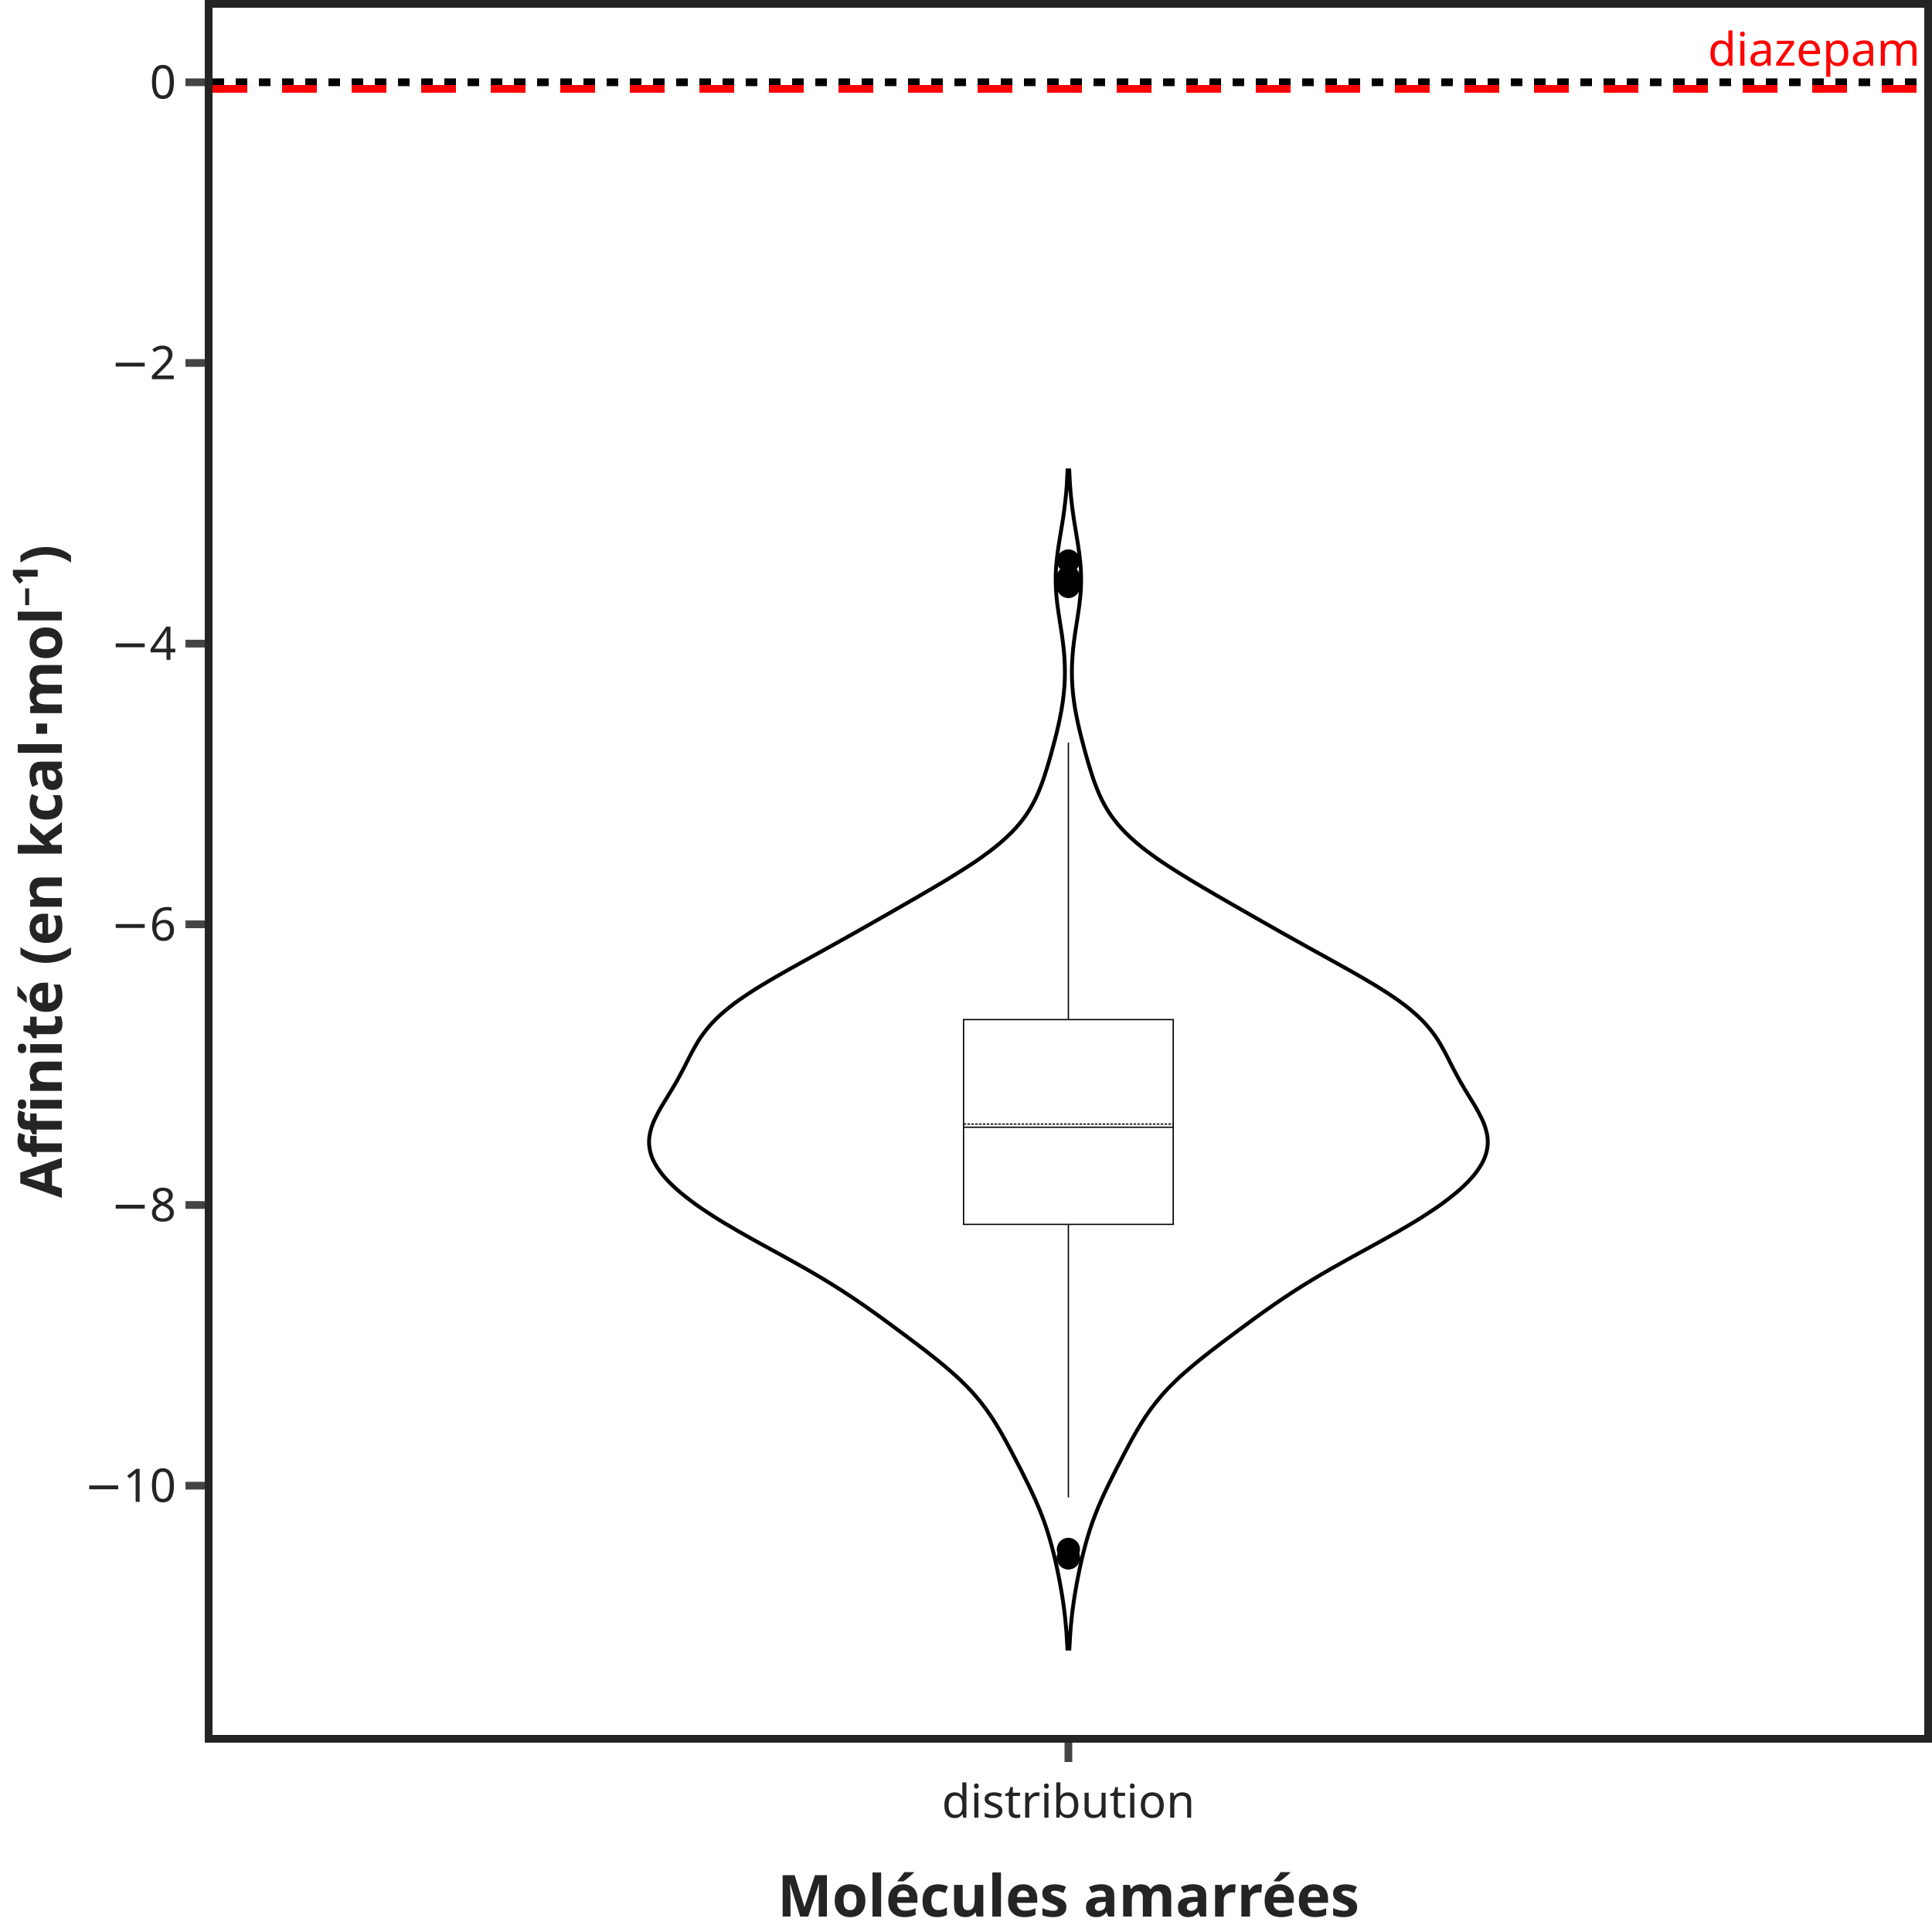
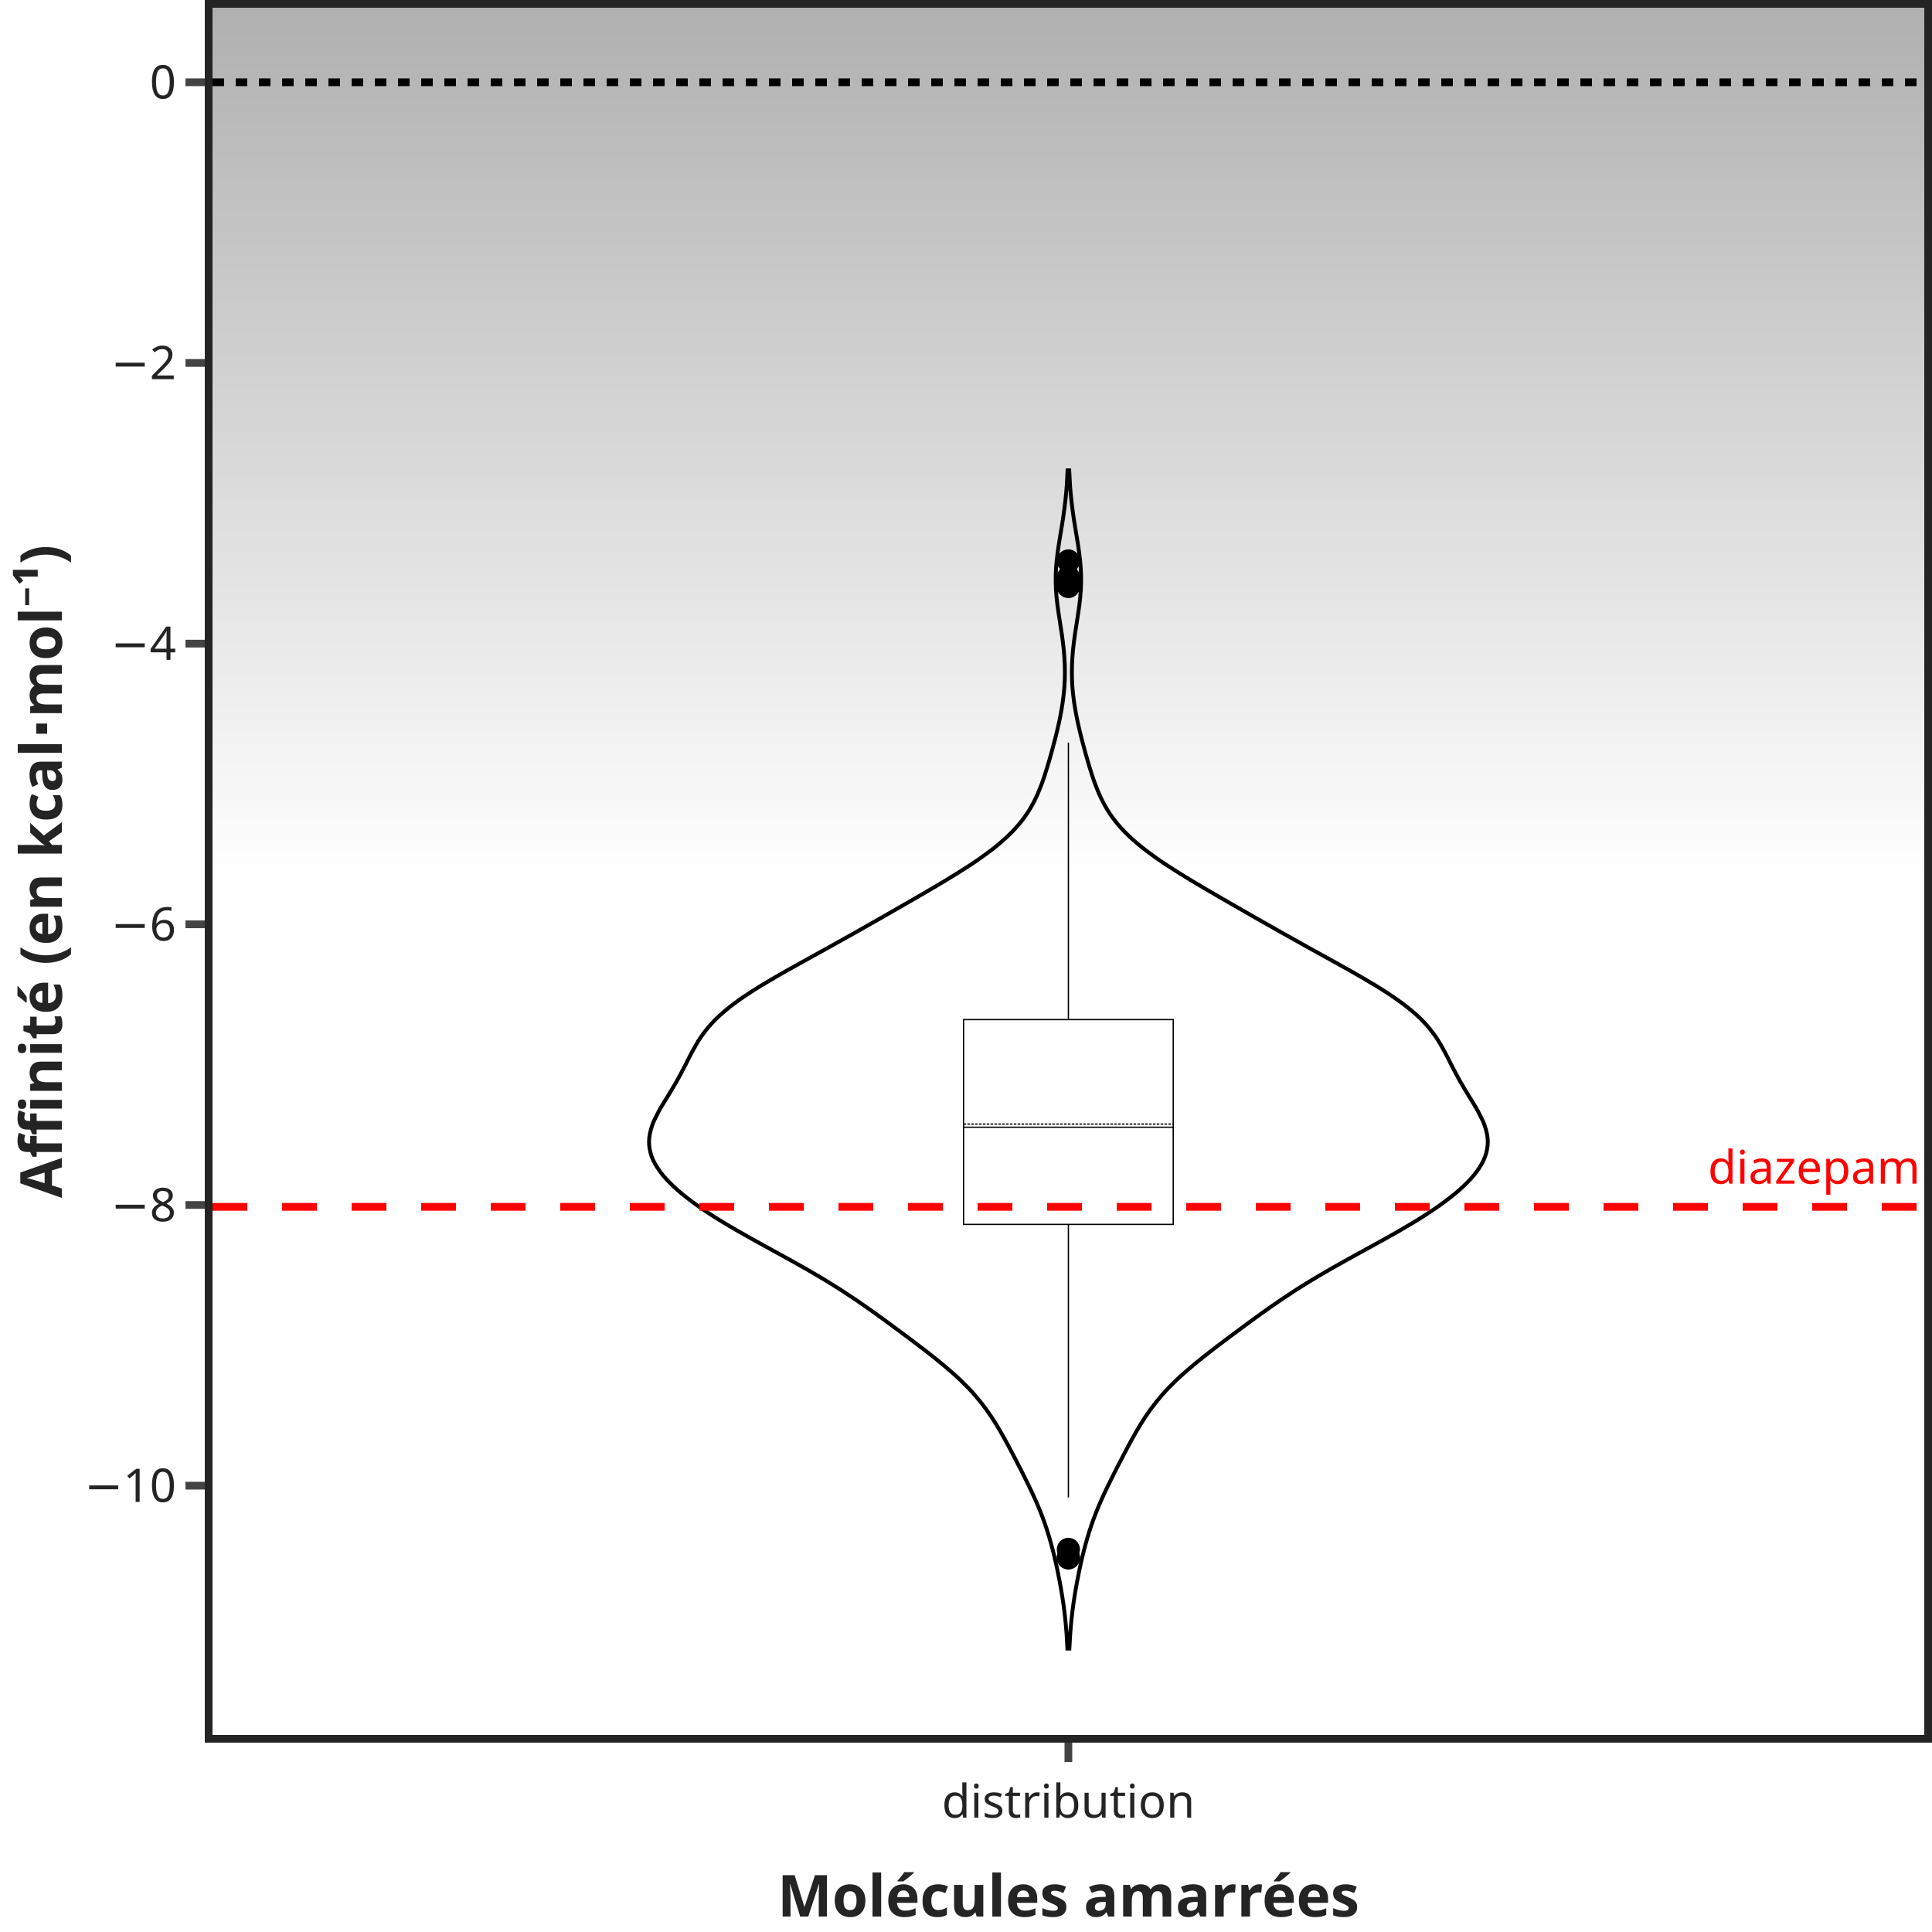
- <svg xmlns="http://www.w3.org/2000/svg" class="main-svg" width="1500" height="1500" style="" viewBox="0 0 500 500">
-   <rect x="0" y="0" width="500" height="500" style="fill: rgb(255, 255, 255); fill-opacity: 1;" />
+ <svg xmlns="http://www.w3.org/2000/svg" xmlns:xlink="http://www.w3.org/1999/xlink" class="main-svg" width="1500" height="1500" style="" viewBox="0 0 500 500" version="1.1" id="svg83">
+   <rect x="53" y="0" width="447" height="451" style="fill:url(#linearGradient84);fill-opacity:1;stroke-width:1" id="rect1" />
  <defs id="defs-fca5dc">
-     <g class="clips">
+     <linearGradient id="linearGradient83">
+       <stop style="stop-color:#b0b0b0;stop-opacity:1;" offset="0" id="stop83" />
+       <stop style="stop-color:#ffffff;stop-opacity:1;" offset="0.505" id="stop84" />
+     </linearGradient>
+     <g class="clips" id="g5">
      <clipPath id="clipfca5dcxyplot" class="plotclip">
-         <rect width="443" height="447" />
+         <rect width="443" height="447" id="rect2" />
      </clipPath>
      <clipPath class="axesclip" id="clipfca5dcx">
-         <rect x="55" y="0" width="443" height="500" />
+         <rect x="55" y="0" width="443" height="500" id="rect3" />
      </clipPath>
      <clipPath class="axesclip" id="clipfca5dcy">
-         <rect x="0" y="2" width="500" height="447" />
+         <rect x="0" y="2" width="500" height="447" id="rect4" />
      </clipPath>
      <clipPath class="axesclip" id="clipfca5dcxy">
-         <rect x="55" y="2" width="443" height="447" />
+         <rect x="55" y="2" width="443" height="447" id="rect5" />
      </clipPath>
    </g>
-     <g class="gradients" />
-     <g class="patterns" />
+     <g class="gradients" id="g6" />
+     <g class="patterns" id="g7" />
+     <linearGradient xlink:href="#linearGradient83" id="linearGradient84" x1="276.5" y1="2" x2="276.5" y2="449" gradientUnits="userSpaceOnUse" />
  </defs>
-   <g class="bglayer" />
-   <g class="layer-below">
-     <g class="imagelayer" />
-     <g class="shapelayer" />
+   <g class="bglayer" id="g8" />
+   <g class="layer-below" id="g11">
+     <g class="imagelayer" id="g9" />
+     <g class="shapelayer" id="g10" />
  </g>
-   <g class="cartesianlayer">
-     <g class="subplot xy">
-       <g class="layer-subplot">
-         <g class="shapelayer" />
-         <g class="imagelayer" />
+   <g class="cartesianlayer" id="g60">
+     <g class="subplot xy" id="g59">
+       <g class="layer-subplot" id="g14">
+         <g class="shapelayer" id="g12" />
+         <g class="imagelayer" id="g13" />
      </g>
-       <g class="minor-gridlayer">
-         <g class="x" />
-         <g class="y" />
+       <g class="minor-gridlayer" id="g17">
+         <g class="x" id="g15" />
+         <g class="y" id="g16" />
      </g>
-       <g class="gridlayer">
-         <g class="x" />
-         <g class="y" />
+       <g class="gridlayer" id="g20">
+         <g class="x" id="g18" />
+         <g class="y" id="g19" />
      </g>
-       <g class="zerolinelayer" />
-       <g class="layer-between">
-         <g class="shapelayer" />
-         <g class="imagelayer" />
+       <g class="zerolinelayer" id="g21" />
+       <g class="layer-between" id="g24">
+         <g class="shapelayer" id="g22" />
+         <g class="imagelayer" id="g23" />
      </g>
-       <path class="xlines-below" />
-       <path class="ylines-below" />
-       <g class="overlines-below" />
-       <g class="xaxislayer-below" />
-       <g class="yaxislayer-below" />
-       <g class="overaxes-below" />
-       <g class="overplot">
-         <g class="xy" transform="translate(55,2)" clip-path="url(#clipfca5dcxyplot)">
-           <g class="violinlayer mlayer">
-             <g class="trace violins" style="opacity: 1;">
-               <path class="violin" d="M221.75,424.65Q221.89,422.08 221.98,420.79C222.08,419.5 222.18,418.22 222.32,416.93C222.46,415.64 222.62,414.36 222.8,413.07C222.98,411.78 223.19,410.49 223.41,409.21C223.63,407.92 223.88,406.64 224.14,405.35C224.4,404.06 224.67,402.77 224.97,401.49C225.27,400.2 225.6,398.91 225.95,397.63C226.31,396.34 226.68,395.05 227.1,393.77C227.52,392.48 227.98,391.19 228.48,389.91C228.98,388.62 229.52,387.33 230.09,386.05C230.66,384.76 231.28,383.47 231.9,382.19C232.52,380.9 233.17,379.61 233.82,378.33C234.47,377.04 235.14,375.75 235.82,374.47C236.5,373.18 237.17,371.89 237.88,370.61C238.6,369.32 239.32,368.02 240.11,366.75C240.91,365.45 241.74,364.16 242.66,362.89C243.61,361.58 244.63,360.29 245.73,359.03C246.88,357.72 248.13,356.43 249.45,355.17C250.82,353.86 252.3,352.58 253.81,351.31C255.36,350 257,348.73 258.64,347.45C260.31,346.15 262.02,344.88 263.73,343.6C265.46,342.31 267.19,341.02 268.95,339.74C270.73,338.45 272.51,337.15 274.35,335.88C276.23,334.58 278.13,333.29 280.1,332.02C282.13,330.71 284.22,329.43 286.36,328.16C288.56,326.85 290.84,325.58 293.12,324.3C295.43,323 297.81,321.73 300.14,320.44C302.45,319.16 304.79,317.88 307.04,316.58C309.23,315.31 311.4,314.04 313.45,312.72C315.41,311.46 317.32,310.19 319.08,308.86C320.73,307.61 322.33,306.34 323.73,305C325.03,303.76 326.26,302.48 327.22,301.14C328.1,299.9 328.89,298.61 329.36,297.28C329.8,296.03 330.05,294.71 330.04,293.42C330.03,292.13 329.72,290.82 329.32,289.56C328.91,288.25 328.22,286.97 327.56,285.7C326.88,284.39 326.03,283.13 325.26,281.84C324.49,280.55 323.68,279.28 322.95,277.98C322.23,276.7 321.56,275.41 320.88,274.12C320.21,272.84 319.61,271.54 318.91,270.26C318.19,268.96 317.49,267.66 316.62,266.4C315.7,265.08 314.68,263.78 313.51,262.54C312.25,261.2 310.79,259.92 309.24,258.68C307.57,257.34 305.71,256.07 303.8,254.82C301.79,253.5 299.62,252.23 297.46,250.96C295.23,249.65 292.91,248.38 290.62,247.1C288.31,245.81 285.96,244.53 283.64,243.24C281.33,241.96 279.02,240.67 276.73,239.38C274.45,238.1 272.19,236.81 269.93,235.52C267.68,234.24 265.43,232.95 263.2,231.66C260.98,230.38 258.74,229.1 256.55,227.8C254.39,226.52 252.23,225.25 250.16,223.94C248.15,222.67 246.14,221.4 244.28,220.08C242.51,218.82 240.79,217.55 239.24,216.22C237.78,214.97 236.41,213.69 235.2,212.36C234.07,211.11 233.05,209.82 232.17,208.5C231.33,207.24 230.63,205.95 229.99,204.64C229.37,203.37 228.86,202.08 228.37,200.78C227.89,199.5 227.49,198.21 227.09,196.92C226.69,195.64 226.32,194.35 225.96,193.06C225.6,191.78 225.26,190.49 224.93,189.2C224.61,187.92 224.29,186.64 224.01,185.35C223.73,184.07 223.47,182.78 223.25,181.49C223.03,180.21 222.85,178.92 222.71,177.63C222.57,176.35 222.47,175.06 222.43,173.77C222.39,172.48 222.39,171.2 222.44,169.91C222.49,168.62 222.59,167.33 222.71,166.05C222.84,164.76 223.01,163.48 223.19,162.19C223.37,160.9 223.6,159.62 223.79,158.33C223.98,157.04 224.19,155.76 224.35,154.47C224.5,153.19 224.65,151.9 224.72,150.61C224.79,149.32 224.81,148.04 224.78,146.75C224.75,145.46 224.64,144.17 224.51,142.89C224.38,141.6 224.19,140.32 224,139.03C223.81,137.74 223.58,136.46 223.37,135.17C223.16,133.88 222.94,132.6 222.76,131.31C222.58,130.02 222.41,128.74 222.27,127.45C222.13,126.16 222.01,124.88 221.92,123.59Q221.83,122.3 221.71,119.73L221.29,119.73Q221.17,122.3 221.08,123.59C220.99,124.88 220.87,126.16 220.73,127.45C220.59,128.74 220.42,130.02 220.24,131.31C220.06,132.6 219.84,133.88 219.63,135.17C219.42,136.46 219.19,137.74 219,139.03C218.81,140.32 218.62,141.6 218.49,142.89C218.36,144.17 218.25,145.46 218.22,146.75C218.19,148.04 218.21,149.32 218.28,150.61C218.35,151.9 218.5,153.19 218.65,154.47C218.81,155.76 219.02,157.04 219.21,158.33C219.4,159.62 219.63,160.9 219.81,162.19C219.99,163.48 220.16,164.76 220.29,166.05C220.41,167.33 220.51,168.62 220.56,169.91C220.61,171.2 220.61,172.48 220.57,173.77C220.53,175.06 220.43,176.35 220.29,177.63C220.15,178.92 219.97,180.21 219.75,181.49C219.53,182.78 219.27,184.07 218.99,185.35C218.71,186.64 218.39,187.92 218.07,189.2C217.74,190.49 217.4,191.78 217.04,193.06C216.68,194.35 216.31,195.64 215.91,196.92C215.51,198.21 215.11,199.5 214.63,200.78C214.14,202.08 213.63,203.37 213.01,204.64C212.37,205.95 211.67,207.24 210.83,208.5C209.95,209.82 208.93,211.11 207.8,212.36C206.59,213.69 205.22,214.97 203.76,216.22C202.21,217.55 200.49,218.82 198.72,220.08C196.86,221.4 194.85,222.67 192.84,223.94C190.77,225.25 188.61,226.52 186.45,227.8C184.26,229.1 182.02,230.38 179.8,231.66C177.57,232.95 175.32,234.24 173.07,235.52C170.81,236.81 168.55,238.1 166.27,239.38C163.98,240.67 161.67,241.96 159.36,243.24C157.04,244.53 154.69,245.81 152.38,247.1C150.09,248.38 147.77,249.65 145.54,250.96C143.38,252.23 141.21,253.5 139.2,254.82C137.29,256.07 135.43,257.34 133.76,258.68C132.21,259.92 130.75,261.2 129.49,262.54C128.32,263.78 127.3,265.08 126.38,266.4C125.51,267.66 124.81,268.96 124.09,270.26C123.39,271.54 122.79,272.84 122.12,274.12C121.44,275.41 120.77,276.7 120.05,277.98C119.32,279.28 118.51,280.55 117.74,281.84C116.97,283.13 116.12,284.39 115.44,285.7C114.78,286.97 114.09,288.25 113.68,289.56C113.28,290.82 112.98,292.13 112.97,293.42C112.96,294.71 113.2,296.03 113.64,297.28C114.11,298.61 114.9,299.9 115.78,301.14C116.74,302.48 117.97,303.76 119.27,305C120.67,306.34 122.27,307.61 123.92,308.86C125.68,310.19 127.59,311.46 129.55,312.72C131.6,314.04 133.77,315.31 135.96,316.58C138.21,317.88 140.55,319.16 142.86,320.44C145.19,321.73 147.57,323 149.88,324.3C152.16,325.58 154.44,326.85 156.64,328.16C158.78,329.43 160.87,330.71 162.9,332.02C164.87,333.29 166.77,334.58 168.65,335.88C170.49,337.15 172.27,338.45 174.05,339.74C175.81,341.02 177.54,342.31 179.27,343.6C180.98,344.88 182.69,346.15 184.36,347.45C186,348.73 187.64,350 189.19,351.31C190.7,352.58 192.18,353.86 193.55,355.17C194.87,356.43 196.12,357.72 197.27,359.03C198.37,360.29 199.39,361.58 200.34,362.89C201.26,364.16 202.09,365.45 202.89,366.75C203.68,368.02 204.4,369.32 205.12,370.61C205.83,371.89 206.5,373.18 207.18,374.47C207.86,375.75 208.53,377.04 209.18,378.33C209.83,379.61 210.48,380.9 211.1,382.19C211.72,383.47 212.34,384.76 212.91,386.05C213.48,387.33 214.02,388.62 214.52,389.91C215.02,391.19 215.48,392.48 215.9,393.77C216.32,395.05 216.69,396.34 217.05,397.63C217.4,398.91 217.73,400.2 218.03,401.49C218.33,402.77 218.6,404.06 218.86,405.35C219.12,406.64 219.37,407.92 219.59,409.21C219.81,410.49 220.02,411.78 220.2,413.07C220.38,414.36 220.54,415.64 220.68,416.93C220.82,418.22 220.92,419.5 221.02,420.79Q221.11,422.08 221.25,424.65Z" style="vector-effect: none; stroke-width: 1px; stroke: rgb(0, 0, 0); stroke-opacity: 1; fill: rgb(0, 0, 0); fill-opacity: 0;" />
-               <path class="box" d="M194.37,289.73H248.63M194.37,314.87H248.63V261.87H194.37ZM221.5,314.87V385.54M221.5,261.87V190.18" style="vector-effect: non-scaling-stroke; stroke-width: 1px; stroke: rgb(0, 0, 0); stroke-opacity: 1; fill: rgb(0, 0, 0); fill-opacity: 0;" />
-               <path class="mean" d="M194.37,288.91H248.63" style="fill: none; vector-effect: non-scaling-stroke; stroke-width: 1px; stroke-dasharray: 2px, 1px; stroke: rgb(0, 0, 0); stroke-opacity: 1;" />
-               <g class="points">
-                 <path class="point" transform="translate(221.5,401.2)" d="M3,0A3,3 0 1,1 0,-3A3,3 0 0,1 3,0Z" style="opacity: 1; stroke-width: 0px; fill: rgb(0, 0, 0); fill-opacity: 1;" />
-                 <path class="point" transform="translate(221.5,401.05)" d="M3,0A3,3 0 1,1 0,-3A3,3 0 0,1 3,0Z" style="opacity: 1; stroke-width: 0px; fill: rgb(0, 0, 0); fill-opacity: 1;" />
-                 <path class="point" transform="translate(221.5,398.98)" d="M3,0A3,3 0 1,1 0,-3A3,3 0 0,1 3,0Z" style="opacity: 1; stroke-width: 0px; fill: rgb(0, 0, 0); fill-opacity: 1;" />
-                 <path class="point" transform="translate(221.5,149.79)" d="M3,0A3,3 0 1,1 0,-3A3,3 0 0,1 3,0Z" style="opacity: 1; stroke-width: 0px; fill: rgb(0, 0, 0); fill-opacity: 1;" />
-                 <path class="point" transform="translate(221.5,149.54)" d="M3,0A3,3 0 1,1 0,-3A3,3 0 0,1 3,0Z" style="opacity: 1; stroke-width: 0px; fill: rgb(0, 0, 0); fill-opacity: 1;" />
-                 <path class="point" transform="translate(221.5,149.5)" d="M3,0A3,3 0 1,1 0,-3A3,3 0 0,1 3,0Z" style="opacity: 1; stroke-width: 0px; fill: rgb(0, 0, 0); fill-opacity: 1;" />
-                 <path class="point" transform="translate(221.5,147.39)" d="M3,0A3,3 0 1,1 0,-3A3,3 0 0,1 3,0Z" style="opacity: 1; stroke-width: 0px; fill: rgb(0, 0, 0); fill-opacity: 1;" />
-                 <path class="point" transform="translate(221.5,143.18)" d="M3,0A3,3 0 1,1 0,-3A3,3 0 0,1 3,0Z" style="opacity: 1; stroke-width: 0px; fill: rgb(0, 0, 0); fill-opacity: 1;" />
+       <path class="xlines-below" id="path24" />
+       <path class="ylines-below" id="path25" />
+       <g class="overlines-below" id="g25" />
+       <g class="xaxislayer-below" id="g26" />
+       <g class="yaxislayer-below" id="g27" />
+       <g class="overaxes-below" id="g28" />
+       <g class="overplot" id="g42">
+         <g class="xy" transform="translate(55,2)" clip-path="url(#clipfca5dcxyplot)" id="g41">
+           <g class="violinlayer mlayer" id="g40">
+             <g class="trace violins" style="opacity: 1;" id="g39">
+               <path class="violin" d="M221.75,424.65Q221.89,422.08 221.98,420.79C222.08,419.5 222.18,418.22 222.32,416.93C222.46,415.64 222.62,414.36 222.8,413.07C222.98,411.78 223.19,410.49 223.41,409.21C223.63,407.92 223.88,406.64 224.14,405.35C224.4,404.06 224.67,402.77 224.97,401.49C225.27,400.2 225.6,398.91 225.95,397.63C226.31,396.34 226.68,395.05 227.1,393.77C227.52,392.48 227.98,391.19 228.48,389.91C228.98,388.62 229.52,387.33 230.09,386.05C230.66,384.76 231.28,383.47 231.9,382.19C232.52,380.9 233.17,379.61 233.82,378.33C234.47,377.04 235.14,375.75 235.82,374.47C236.5,373.18 237.17,371.89 237.88,370.61C238.6,369.32 239.32,368.02 240.11,366.75C240.91,365.45 241.74,364.16 242.66,362.89C243.61,361.58 244.63,360.29 245.73,359.03C246.88,357.72 248.13,356.43 249.45,355.17C250.82,353.86 252.3,352.58 253.81,351.31C255.36,350 257,348.73 258.64,347.45C260.31,346.15 262.02,344.88 263.73,343.6C265.46,342.31 267.19,341.02 268.95,339.74C270.73,338.45 272.51,337.15 274.35,335.88C276.23,334.58 278.13,333.29 280.1,332.02C282.13,330.71 284.22,329.43 286.36,328.16C288.56,326.85 290.84,325.58 293.12,324.3C295.43,323 297.81,321.73 300.14,320.44C302.45,319.16 304.79,317.88 307.04,316.58C309.23,315.31 311.4,314.04 313.45,312.72C315.41,311.46 317.32,310.19 319.08,308.86C320.73,307.61 322.33,306.34 323.73,305C325.03,303.76 326.26,302.48 327.22,301.14C328.1,299.9 328.89,298.61 329.36,297.28C329.8,296.03 330.05,294.71 330.04,293.42C330.03,292.13 329.72,290.82 329.32,289.56C328.91,288.25 328.22,286.97 327.56,285.7C326.88,284.39 326.03,283.13 325.26,281.84C324.49,280.55 323.68,279.28 322.95,277.98C322.23,276.7 321.56,275.41 320.88,274.12C320.21,272.84 319.61,271.54 318.91,270.26C318.19,268.96 317.49,267.66 316.62,266.4C315.7,265.08 314.68,263.78 313.51,262.54C312.25,261.2 310.79,259.92 309.24,258.68C307.57,257.34 305.71,256.07 303.8,254.82C301.79,253.5 299.62,252.23 297.46,250.96C295.23,249.65 292.91,248.38 290.62,247.1C288.31,245.81 285.96,244.53 283.64,243.24C281.33,241.96 279.02,240.67 276.73,239.38C274.45,238.1 272.19,236.81 269.93,235.52C267.68,234.24 265.43,232.95 263.2,231.66C260.98,230.38 258.74,229.1 256.55,227.8C254.39,226.52 252.23,225.25 250.16,223.94C248.15,222.67 246.14,221.4 244.28,220.08C242.51,218.82 240.79,217.55 239.24,216.22C237.78,214.97 236.41,213.69 235.2,212.36C234.07,211.11 233.05,209.82 232.17,208.5C231.33,207.24 230.63,205.95 229.99,204.64C229.37,203.37 228.86,202.08 228.37,200.78C227.89,199.5 227.49,198.21 227.09,196.92C226.69,195.64 226.32,194.35 225.96,193.06C225.6,191.78 225.26,190.49 224.93,189.2C224.61,187.92 224.29,186.64 224.01,185.35C223.73,184.07 223.47,182.78 223.25,181.49C223.03,180.21 222.85,178.92 222.71,177.63C222.57,176.35 222.47,175.06 222.43,173.77C222.39,172.48 222.39,171.2 222.44,169.91C222.49,168.62 222.59,167.33 222.71,166.05C222.84,164.76 223.01,163.48 223.19,162.19C223.37,160.9 223.6,159.62 223.79,158.33C223.98,157.04 224.19,155.76 224.35,154.47C224.5,153.19 224.65,151.9 224.72,150.61C224.79,149.32 224.81,148.04 224.78,146.75C224.75,145.46 224.64,144.17 224.51,142.89C224.38,141.6 224.19,140.32 224,139.03C223.81,137.74 223.58,136.46 223.37,135.17C223.16,133.88 222.94,132.6 222.76,131.31C222.58,130.02 222.41,128.74 222.27,127.45C222.13,126.16 222.01,124.88 221.92,123.59Q221.83,122.3 221.71,119.73L221.29,119.73Q221.17,122.3 221.08,123.59C220.99,124.88 220.87,126.16 220.73,127.45C220.59,128.74 220.42,130.02 220.24,131.31C220.06,132.6 219.84,133.88 219.63,135.17C219.42,136.46 219.19,137.74 219,139.03C218.81,140.32 218.62,141.6 218.49,142.89C218.36,144.17 218.25,145.46 218.22,146.75C218.19,148.04 218.21,149.32 218.28,150.61C218.35,151.9 218.5,153.19 218.65,154.47C218.81,155.76 219.02,157.04 219.21,158.33C219.4,159.62 219.63,160.9 219.81,162.19C219.99,163.48 220.16,164.76 220.29,166.05C220.41,167.33 220.51,168.62 220.56,169.91C220.61,171.2 220.61,172.48 220.57,173.77C220.53,175.06 220.43,176.35 220.29,177.63C220.15,178.92 219.97,180.21 219.75,181.49C219.53,182.78 219.27,184.07 218.99,185.35C218.71,186.64 218.39,187.92 218.07,189.2C217.74,190.49 217.4,191.78 217.04,193.06C216.68,194.35 216.31,195.64 215.91,196.92C215.51,198.21 215.11,199.5 214.63,200.78C214.14,202.08 213.63,203.37 213.01,204.64C212.37,205.95 211.67,207.24 210.83,208.5C209.95,209.82 208.93,211.11 207.8,212.36C206.59,213.69 205.22,214.97 203.76,216.22C202.21,217.55 200.49,218.82 198.72,220.08C196.86,221.4 194.85,222.67 192.84,223.94C190.77,225.25 188.61,226.52 186.45,227.8C184.26,229.1 182.02,230.38 179.8,231.66C177.57,232.95 175.32,234.24 173.07,235.52C170.81,236.81 168.55,238.1 166.27,239.38C163.98,240.67 161.67,241.96 159.36,243.24C157.04,244.53 154.69,245.81 152.38,247.1C150.09,248.38 147.77,249.65 145.54,250.96C143.38,252.23 141.21,253.5 139.2,254.82C137.29,256.07 135.43,257.34 133.76,258.68C132.21,259.92 130.75,261.2 129.49,262.54C128.32,263.78 127.3,265.08 126.38,266.4C125.51,267.66 124.81,268.96 124.09,270.26C123.39,271.54 122.79,272.84 122.12,274.12C121.44,275.41 120.77,276.7 120.05,277.98C119.32,279.28 118.51,280.55 117.74,281.84C116.97,283.13 116.12,284.39 115.44,285.7C114.78,286.97 114.09,288.25 113.68,289.56C113.28,290.82 112.98,292.13 112.97,293.42C112.96,294.71 113.2,296.03 113.64,297.28C114.11,298.61 114.9,299.9 115.78,301.14C116.74,302.48 117.97,303.76 119.27,305C120.67,306.34 122.27,307.61 123.92,308.86C125.68,310.19 127.59,311.46 129.55,312.72C131.6,314.04 133.77,315.31 135.96,316.58C138.21,317.88 140.55,319.16 142.86,320.44C145.19,321.73 147.57,323 149.88,324.3C152.16,325.58 154.44,326.85 156.64,328.16C158.78,329.43 160.87,330.71 162.9,332.02C164.87,333.29 166.77,334.58 168.65,335.88C170.49,337.15 172.27,338.45 174.05,339.74C175.81,341.02 177.54,342.31 179.27,343.6C180.98,344.88 182.69,346.15 184.36,347.45C186,348.73 187.64,350 189.19,351.31C190.7,352.58 192.18,353.86 193.55,355.17C194.87,356.43 196.12,357.72 197.27,359.03C198.37,360.29 199.39,361.58 200.34,362.89C201.26,364.16 202.09,365.45 202.89,366.75C203.68,368.02 204.4,369.32 205.12,370.61C205.83,371.89 206.5,373.18 207.18,374.47C207.86,375.75 208.53,377.04 209.18,378.33C209.83,379.61 210.48,380.9 211.1,382.19C211.72,383.47 212.34,384.76 212.91,386.05C213.48,387.33 214.02,388.62 214.52,389.91C215.02,391.19 215.48,392.48 215.9,393.77C216.32,395.05 216.69,396.34 217.05,397.63C217.4,398.91 217.73,400.2 218.03,401.49C218.33,402.77 218.6,404.06 218.86,405.35C219.12,406.64 219.37,407.92 219.59,409.21C219.81,410.49 220.02,411.78 220.2,413.07C220.38,414.36 220.54,415.64 220.68,416.93C220.82,418.22 220.92,419.5 221.02,420.79Q221.11,422.08 221.25,424.65Z" style="vector-effect: none; stroke-width: 1px; stroke: rgb(0, 0, 0); stroke-opacity: 1; fill: rgb(0, 0, 0); fill-opacity: 0;" id="path28" />
+               <path class="box" d="M194.37,289.73H248.63M194.37,314.87H248.63V261.87H194.37ZM221.5,314.87V385.54M221.5,261.87V190.18" style="vector-effect: non-scaling-stroke; stroke-width: 1px; stroke: rgb(0, 0, 0); stroke-opacity: 1; fill: rgb(0, 0, 0); fill-opacity: 0;" id="path29" />
+               <path class="mean" d="M194.37,288.91H248.63" style="fill: none; vector-effect: non-scaling-stroke; stroke-width: 1px; stroke-dasharray: 2px, 1px; stroke: rgb(0, 0, 0); stroke-opacity: 1;" id="path30" />
+               <g class="points" id="g38">
+                 <path class="point" transform="translate(221.5,401.2)" d="M3,0A3,3 0 1,1 0,-3A3,3 0 0,1 3,0Z" style="opacity: 1; stroke-width: 0px; fill: rgb(0, 0, 0); fill-opacity: 1;" id="path31" />
+                 <path class="point" transform="translate(221.5,401.05)" d="M3,0A3,3 0 1,1 0,-3A3,3 0 0,1 3,0Z" style="opacity: 1; stroke-width: 0px; fill: rgb(0, 0, 0); fill-opacity: 1;" id="path32" />
+                 <path class="point" transform="translate(221.5,398.98)" d="M3,0A3,3 0 1,1 0,-3A3,3 0 0,1 3,0Z" style="opacity: 1; stroke-width: 0px; fill: rgb(0, 0, 0); fill-opacity: 1;" id="path33" />
+                 <path class="point" transform="translate(221.5,149.79)" d="M3,0A3,3 0 1,1 0,-3A3,3 0 0,1 3,0Z" style="opacity: 1; stroke-width: 0px; fill: rgb(0, 0, 0); fill-opacity: 1;" id="path34" />
+                 <path class="point" transform="translate(221.5,149.54)" d="M3,0A3,3 0 1,1 0,-3A3,3 0 0,1 3,0Z" style="opacity: 1; stroke-width: 0px; fill: rgb(0, 0, 0); fill-opacity: 1;" id="path35" />
+                 <path class="point" transform="translate(221.5,149.5)" d="M3,0A3,3 0 1,1 0,-3A3,3 0 0,1 3,0Z" style="opacity: 1; stroke-width: 0px; fill: rgb(0, 0, 0); fill-opacity: 1;" id="path36" />
+                 <path class="point" transform="translate(221.5,147.39)" d="M3,0A3,3 0 1,1 0,-3A3,3 0 0,1 3,0Z" style="opacity: 1; stroke-width: 0px; fill: rgb(0, 0, 0); fill-opacity: 1;" id="path37" />
+                 <path class="point" transform="translate(221.5,143.18)" d="M3,0A3,3 0 1,1 0,-3A3,3 0 0,1 3,0Z" style="opacity: 1; stroke-width: 0px; fill: rgb(0, 0, 0); fill-opacity: 1;" id="path38" />
              </g>
            </g>
          </g>
        </g>
      </g>
-       <g class="zerolinelayer-above" />
-       <path class="xlines-above crisp" d="M53,450H500M53,1H500" style="fill: none; stroke-width: 2px; stroke: rgb(36, 36, 36); stroke-opacity: 1;" />
-       <path class="ylines-above crisp" d="M54,2V449M499,2V449" style="fill: none; stroke-width: 2px; stroke: rgb(36, 36, 36); stroke-opacity: 1;" />
-       <g class="overlines-above" />
-       <g class="xaxislayer-above">
-         <path class="xtick ticks crisp" d="M0,451v5" transform="translate(276.5,0)" style="stroke: rgb(68, 68, 68); stroke-opacity: 1; stroke-width: 2px;" />
-         <g class="xtick">
-           <text text-anchor="middle" x="0" y="470.4" transform="translate(276.5,0)" style="font-family: 'Noto Sans Light'; font-size: 12px; fill: rgb(36, 36, 36); fill-opacity: 1; white-space: pre;">distribution</text>
+       <g class="zerolinelayer-above" id="g43" />
+       <path class="xlines-above crisp" d="M53,450H500M53,1H500" style="fill: none; stroke-width: 2px; stroke: rgb(36, 36, 36); stroke-opacity: 1;" id="path43" />
+       <path class="ylines-above crisp" d="M54,2V449M499,2V449" style="fill: none; stroke-width: 2px; stroke: rgb(36, 36, 36); stroke-opacity: 1;" id="path44" />
+       <g class="overlines-above" id="g44" />
+       <g class="xaxislayer-above" id="g46">
+         <path class="xtick ticks crisp" d="M0,451v5" transform="translate(276.5,0)" style="stroke: rgb(68, 68, 68); stroke-opacity: 1; stroke-width: 2px;" id="path45" />
+         <g class="xtick" id="g45">
+           <text text-anchor="middle" x="0" y="470.4" transform="translate(276.5,0)" style="font-family: 'Noto Sans Light'; font-size: 12px; fill: rgb(36, 36, 36); fill-opacity: 1; white-space: pre;" id="text45">distribution</text>
        </g>
      </g>
-       <g class="yaxislayer-above">
-         <path class="ytick ticks crisp" d="M53,0h-5" transform="translate(0,384.49)" style="stroke: rgb(68, 68, 68); stroke-opacity: 1; stroke-width: 2px;" />
-         <path class="ytick ticks crisp" d="M53,0h-5" transform="translate(0,311.85)" style="stroke: rgb(68, 68, 68); stroke-opacity: 1; stroke-width: 2px;" />
-         <path class="ytick ticks crisp" d="M53,0h-5" transform="translate(0,239.21)" style="stroke: rgb(68, 68, 68); stroke-opacity: 1; stroke-width: 2px;" />
-         <path class="ytick ticks crisp" d="M53,0h-5" transform="translate(0,166.57)" style="stroke: rgb(68, 68, 68); stroke-opacity: 1; stroke-width: 2px;" />
-         <path class="ytick ticks crisp" d="M53,0h-5" transform="translate(0,93.93)" style="stroke: rgb(68, 68, 68); stroke-opacity: 1; stroke-width: 2px;" />
-         <path class="ytick ticks crisp" d="M53,0h-5" transform="translate(0,21.29)" style="stroke: rgb(68, 68, 68); stroke-opacity: 1; stroke-width: 2px;" />
-         <g class="ytick">
-           <text text-anchor="end" x="45.6" y="4.2" transform="translate(0,384.49)" style="font-family: 'Noto Sans Light'; font-size: 12px; fill: rgb(36, 36, 36); fill-opacity: 1; white-space: pre;">−10</text>
+       <g class="yaxislayer-above" id="g57">
+         <path class="ytick ticks crisp" d="M53,0h-5" transform="translate(0,384.49)" style="stroke: rgb(68, 68, 68); stroke-opacity: 1; stroke-width: 2px;" id="path46" />
+         <path class="ytick ticks crisp" d="M53,0h-5" transform="translate(0,311.85)" style="stroke: rgb(68, 68, 68); stroke-opacity: 1; stroke-width: 2px;" id="path47" />
+         <path class="ytick ticks crisp" d="M53,0h-5" transform="translate(0,239.21)" style="stroke: rgb(68, 68, 68); stroke-opacity: 1; stroke-width: 2px;" id="path48" />
+         <path class="ytick ticks crisp" d="M53,0h-5" transform="translate(0,166.57)" style="stroke: rgb(68, 68, 68); stroke-opacity: 1; stroke-width: 2px;" id="path49" />
+         <path class="ytick ticks crisp" d="M53,0h-5" transform="translate(0,93.93)" style="stroke: rgb(68, 68, 68); stroke-opacity: 1; stroke-width: 2px;" id="path50" />
+         <path class="ytick ticks crisp" d="M53,0h-5" transform="translate(0,21.29)" style="stroke: rgb(68, 68, 68); stroke-opacity: 1; stroke-width: 2px;" id="path51" />
+         <g class="ytick" id="g51">
+           <text text-anchor="end" x="45.6" y="4.2" transform="translate(0,384.49)" style="font-family: 'Noto Sans Light'; font-size: 12px; fill: rgb(36, 36, 36); fill-opacity: 1; white-space: pre;" id="text51">−10</text>
        </g>
-         <g class="ytick">
-           <text text-anchor="end" x="45.6" y="4.2" style="font-family: 'Noto Sans Light'; font-size: 12px; fill: rgb(36, 36, 36); fill-opacity: 1; white-space: pre;" transform="translate(0,311.85)">−8</text>
+         <g class="ytick" id="g52">
+           <text text-anchor="end" x="45.6" y="4.2" style="font-family: 'Noto Sans Light'; font-size: 12px; fill: rgb(36, 36, 36); fill-opacity: 1; white-space: pre;" transform="translate(0,311.85)" id="text52">−8</text>
        </g>
-         <g class="ytick">
-           <text text-anchor="end" x="45.6" y="4.2" style="font-family: 'Noto Sans Light'; font-size: 12px; fill: rgb(36, 36, 36); fill-opacity: 1; white-space: pre;" transform="translate(0,239.21)">−6</text>
+         <g class="ytick" id="g53">
+           <text text-anchor="end" x="45.6" y="4.2" style="font-family: 'Noto Sans Light'; font-size: 12px; fill: rgb(36, 36, 36); fill-opacity: 1; white-space: pre;" transform="translate(0,239.21)" id="text53">−6</text>
        </g>
-         <g class="ytick">
-           <text text-anchor="end" x="45.6" y="4.2" style="font-family: 'Noto Sans Light'; font-size: 12px; fill: rgb(36, 36, 36); fill-opacity: 1; white-space: pre;" transform="translate(0,166.57)">−4</text>
+         <g class="ytick" id="g54">
+           <text text-anchor="end" x="45.6" y="4.2" style="font-family: 'Noto Sans Light'; font-size: 12px; fill: rgb(36, 36, 36); fill-opacity: 1; white-space: pre;" transform="translate(0,166.57)" id="text54">−4</text>
        </g>
-         <g class="ytick">
-           <text text-anchor="end" x="45.6" y="4.2" style="font-family: 'Noto Sans Light'; font-size: 12px; fill: rgb(36, 36, 36); fill-opacity: 1; white-space: pre;" transform="translate(0,93.93)">−2</text>
+         <g class="ytick" id="g55">
+           <text text-anchor="end" x="45.6" y="4.2" style="font-family: 'Noto Sans Light'; font-size: 12px; fill: rgb(36, 36, 36); fill-opacity: 1; white-space: pre;" transform="translate(0,93.93)" id="text55">−2</text>
        </g>
-         <g class="ytick">
-           <text text-anchor="end" x="45.6" y="4.2" style="font-family: 'Noto Sans Light'; font-size: 12px; fill: rgb(36, 36, 36); fill-opacity: 1; white-space: pre;" transform="translate(0,21.29)">0</text>
+         <g class="ytick" id="g56">
+           <text text-anchor="end" x="45.6" y="4.2" style="font-family: 'Noto Sans Light'; font-size: 12px; fill: rgb(36, 36, 36); fill-opacity: 1; white-space: pre;" transform="translate(0,21.29)" id="text56">0</text>
        </g>
      </g>
-       <g class="overaxes-above" />
+       <g class="overaxes-above" id="g58" />
    </g>
  </g>
-   <g class="polarlayer" />
-   <g class="smithlayer" />
-   <g class="ternarylayer" />
-   <g class="geolayer" />
-   <g class="funnelarealayer" />
-   <g class="pielayer" />
-   <g class="iciclelayer" />
-   <g class="treemaplayer" />
-   <g class="sunburstlayer" />
-   <g class="glimages" />
+   <g class="polarlayer" id="g61" />
+   <g class="smithlayer" id="g62" />
+   <g class="ternarylayer" id="g63" />
+   <g class="geolayer" id="g64" />
+   <g class="funnelarealayer" id="g65" />
+   <g class="pielayer" id="g66" />
+   <g class="iciclelayer" id="g67" />
+   <g class="treemaplayer" id="g68" />
+   <g class="sunburstlayer" id="g69" />
+   <g class="glimages" id="g70" />
  <defs id="topdefs-fca5dc">
-     <g class="clips" />
+     <g class="clips" id="g71" />
  </defs>
-   <g class="layer-above">
-     <g class="imagelayer" />
-     <g class="shapelayer">
-       <g class="shape-group" data-index="0" clip-path="url(#clipfca5dcy)">
-         <path data-index="0" fill-rule="evenodd" d="M55,21.29L498,21.29" style="opacity: 1; stroke: rgb(0, 0, 0); stroke-opacity: 1; fill: rgb(0, 0, 0); fill-opacity: 1; stroke-dasharray: 3px, 3px; stroke-width: 2px;" />
+   <g class="layer-above" id="g76">
+     <g class="imagelayer" id="g72" />
+     <g class="shapelayer" id="g75">
+       <g class="shape-group" data-index="0" clip-path="url(#clipfca5dcy)" id="g73">
+         <path data-index="0" fill-rule="evenodd" d="M55,21.29L498,21.29" style="opacity: 1; stroke: rgb(0, 0, 0); stroke-opacity: 1; fill: rgb(0, 0, 0); fill-opacity: 1; stroke-dasharray: 3px, 3px; stroke-width: 2px;" id="path72" />
      </g>
-       <g class="shape-group" data-index="1" clip-path="url(#clipfca5dcy)">
-         <path data-index="1" fill-rule="evenodd" d="M55,23L498,23" style="opacity: 1; stroke: rgb(255, 0, 0); stroke-opacity: 1; fill: rgb(0, 0, 0); fill-opacity: 1; stroke-dasharray: 9px, 9px; stroke-width: 2px;" />
+       <g class="shape-group" data-index="1" clip-path="url(#clipfca5dcy)" id="g74">
+         <path data-index="1" fill-rule="evenodd" d="M 55,312.333 H 498" style="opacity:1;fill:#000000;fill-opacity:1;stroke:#ff0000;stroke-width:2px;stroke-dasharray:9px, 9px;stroke-opacity:1" id="path73" />
      </g>
    </g>
  </g>
-   <g class="infolayer">
-     <g class="g-gtitle" />
-     <g class="g-xtitle" transform="translate(0,-2.900391)">
-       <text class="xtitle" x="276.5" y="498.9" text-anchor="middle" style="opacity: 1; font-family: 'Noto Sans Black'; font-size: 15px; fill: rgb(36, 36, 36); fill-opacity: 1; white-space: pre;">
-         <tspan style="font-weight:bold">Molécules amarrées</tspan>
+   <g class="infolayer" id="g83">
+     <g class="g-gtitle" id="g77" />
+     <g class="g-xtitle" transform="translate(0,-2.900391)" id="g78">
+       <text class="xtitle" x="276.5" y="498.9" text-anchor="middle" style="opacity: 1; font-family: 'Noto Sans Black'; font-size: 15px; fill: rgb(36, 36, 36); fill-opacity: 1; white-space: pre;" id="text77">
+         <tspan style="font-weight:bold" id="tspan77">Molécules amarrées</tspan>
      </text>
    </g>
-     <g class="g-ytitle" transform="translate(10.21289,0)">
-       <text class="ytitle" transform="rotate(-90,5.787109,225.5)" x="5.787" y="225.5" text-anchor="middle" style="opacity: 1; font-family: 'Noto Sans Black'; font-size: 15px; fill: rgb(36, 36, 36); fill-opacity: 1; white-space: pre;">
-         <tspan style="font-weight:bold">Affinité (en kcal⋅mol⁻¹)</tspan>
+     <g class="g-ytitle" transform="translate(10.21289,0)" id="g79">
+       <text class="ytitle" transform="rotate(-90,5.787109,225.5)" x="5.787" y="225.5" text-anchor="middle" style="opacity: 1; font-family: 'Noto Sans Black'; font-size: 15px; fill: rgb(36, 36, 36); fill-opacity: 1; white-space: pre;" id="text78">
+         <tspan style="font-weight:bold" id="tspan78">Affinité (en kcal⋅mol⁻¹)</tspan>
      </text>
    </g>
-     <g class="annotation" data-index="0" style="opacity: 1;">
-       <g class="annotation-text-g" transform="rotate(0,469.5,12.5)">
-         <g class="cursor-pointer" transform="translate(441,2)">
-           <rect class="bg" x="0.5" y="0.5" width="56" height="20" style="stroke-width: 1px; stroke: rgb(0, 0, 0); stroke-opacity: 0; fill: rgb(0, 0, 0); fill-opacity: 0;" />
-           <text class="annotation-text" text-anchor="middle" x="28.477" y="15" style="font-family: 'Noto Sans Light'; font-size: 12px; fill: rgb(255, 0, 0); fill-opacity: 1; white-space: pre;">diazepam</text>
+     <g class="annotation" data-index="0" style="opacity: 1;" id="g82">
+       <g class="annotation-text-g" transform="rotate(0,469.5,12.5)" id="g81">
+         <g class="cursor-pointer" transform="translate(441,2)" id="g80">
+           <rect class="bg" x="0.5" y="0.5" width="56" height="20" style="stroke-width: 1px; stroke: rgb(0, 0, 0); stroke-opacity: 0; fill: rgb(0, 0, 0); fill-opacity: 0;" id="rect79" />
+           <text class="annotation-text" text-anchor="middle" x="28.477" y="304.333" style="font-size:12px;font-family:'Noto Sans Light';white-space:pre;fill:#ff0000;fill-opacity:1" id="text79">diazepam</text>
        </g>
      </g>
    </g>
  </g>
</svg>
